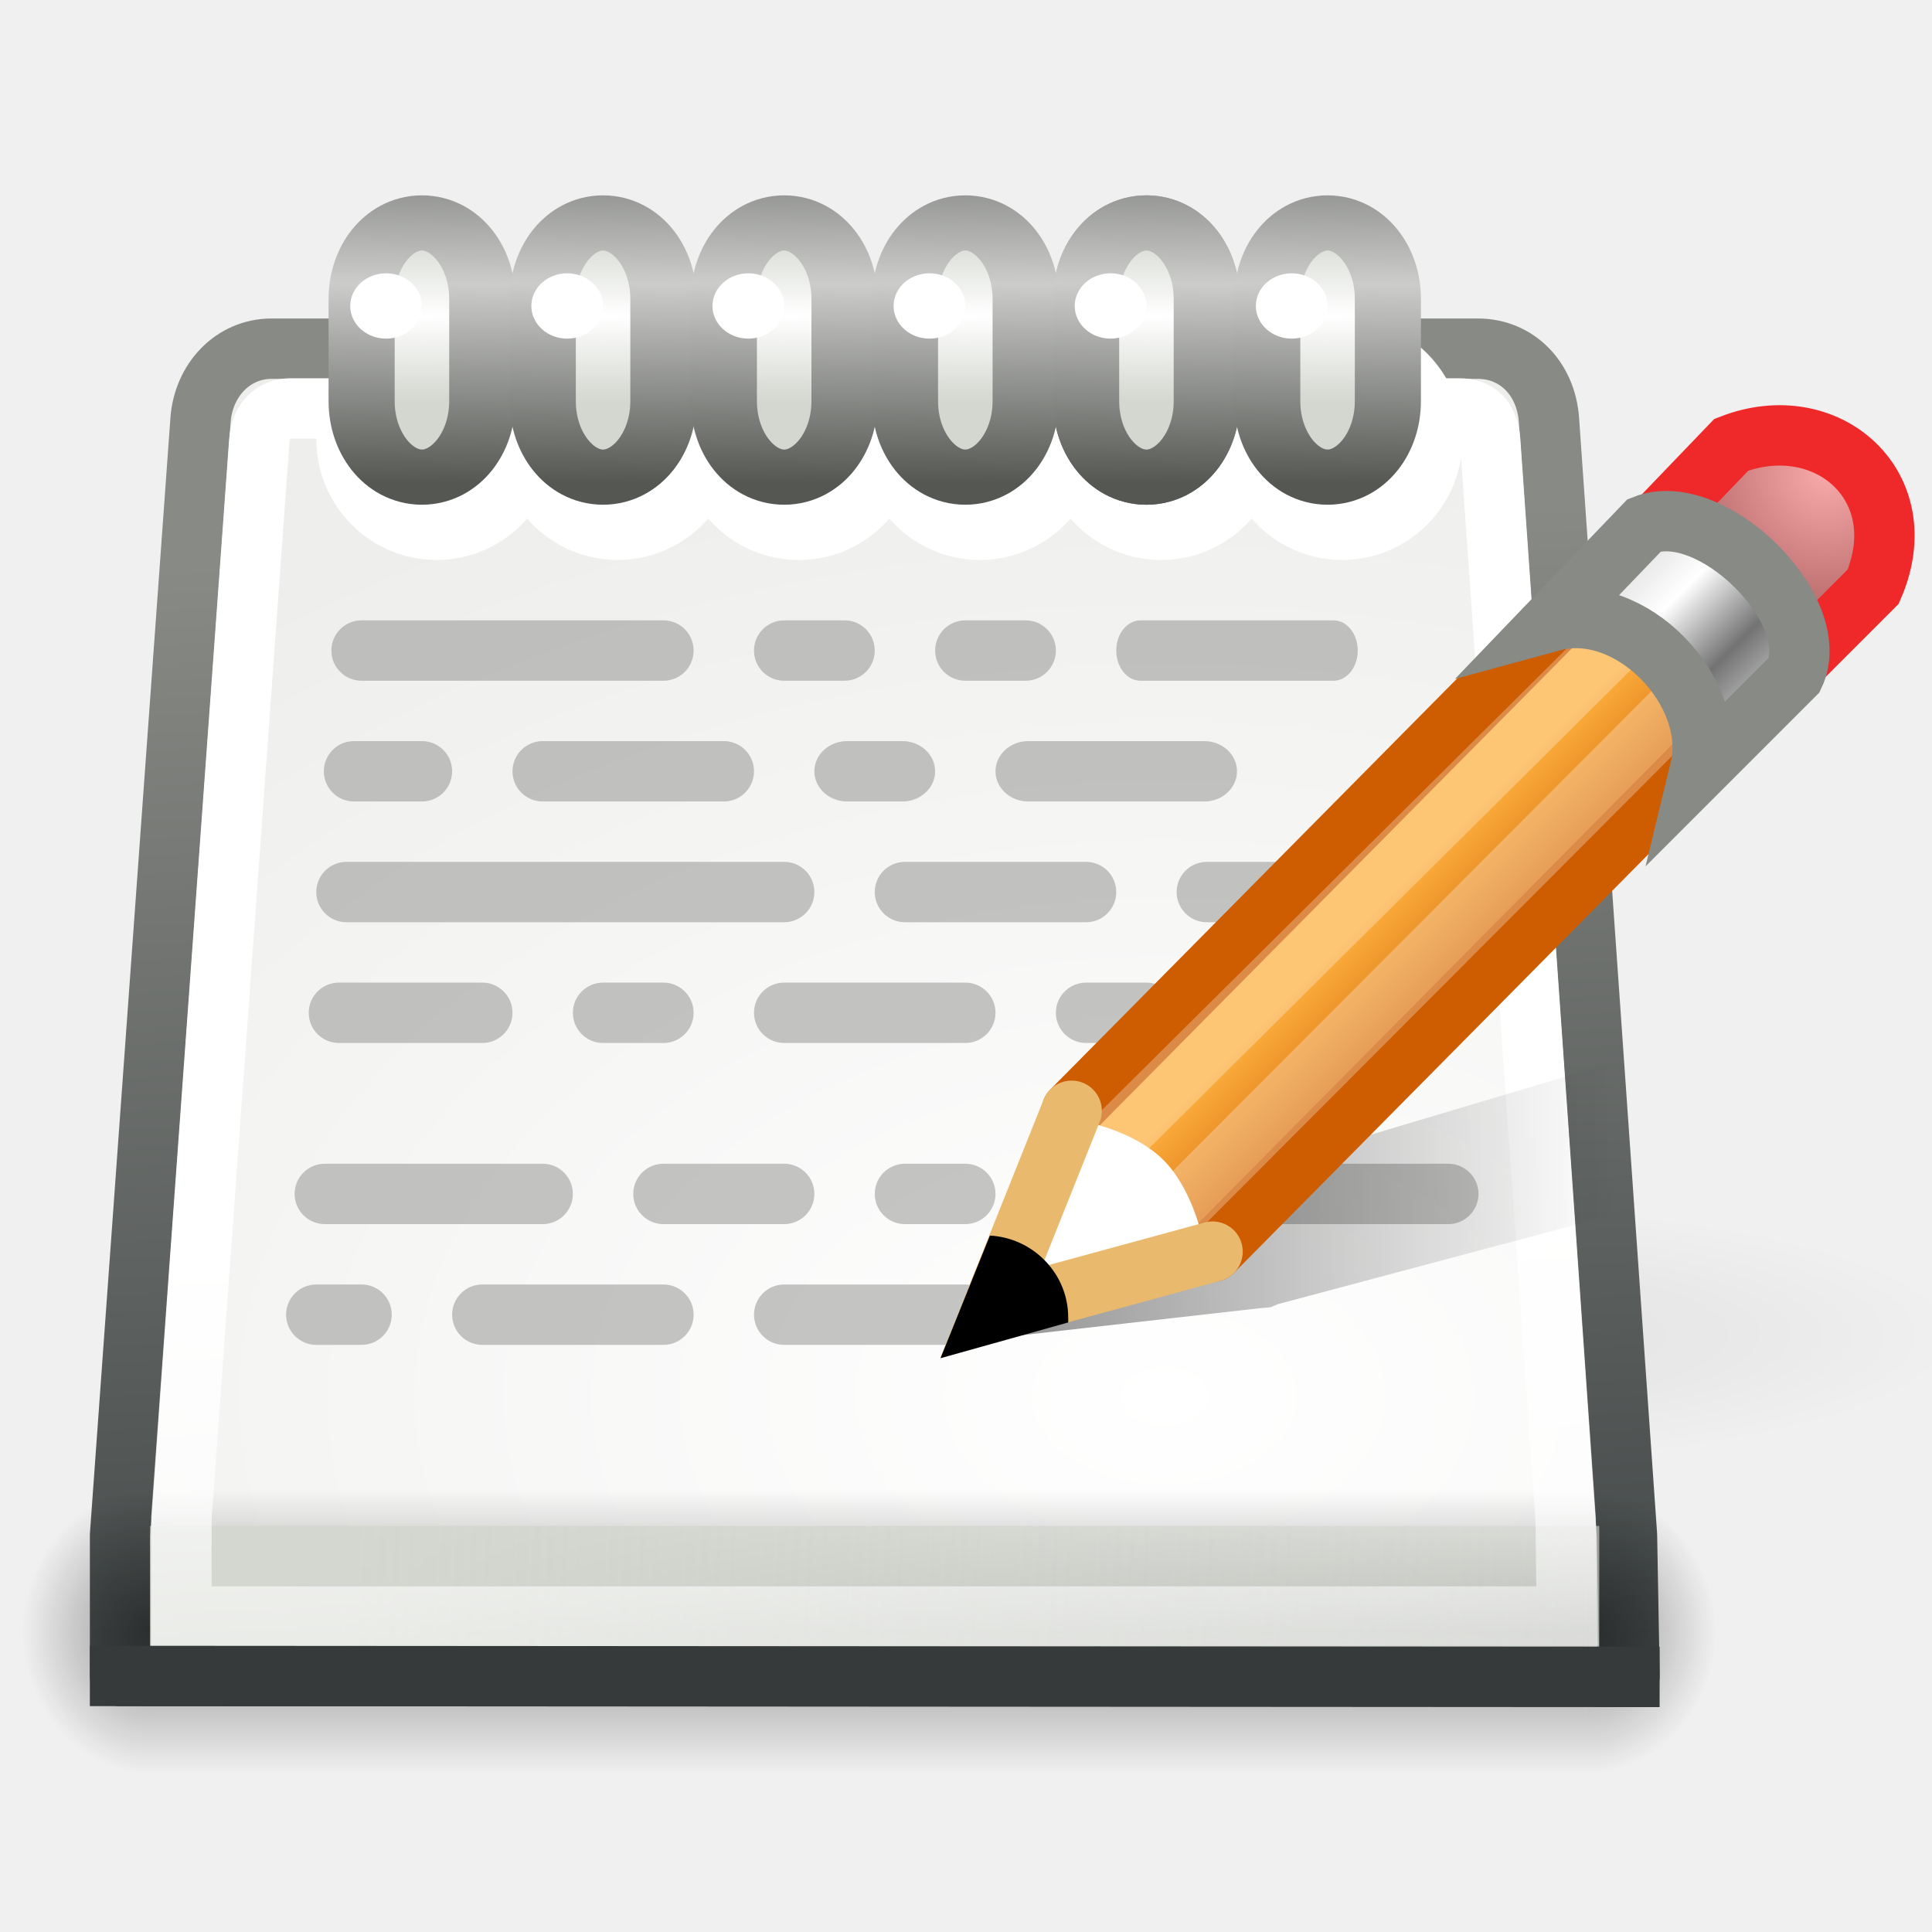
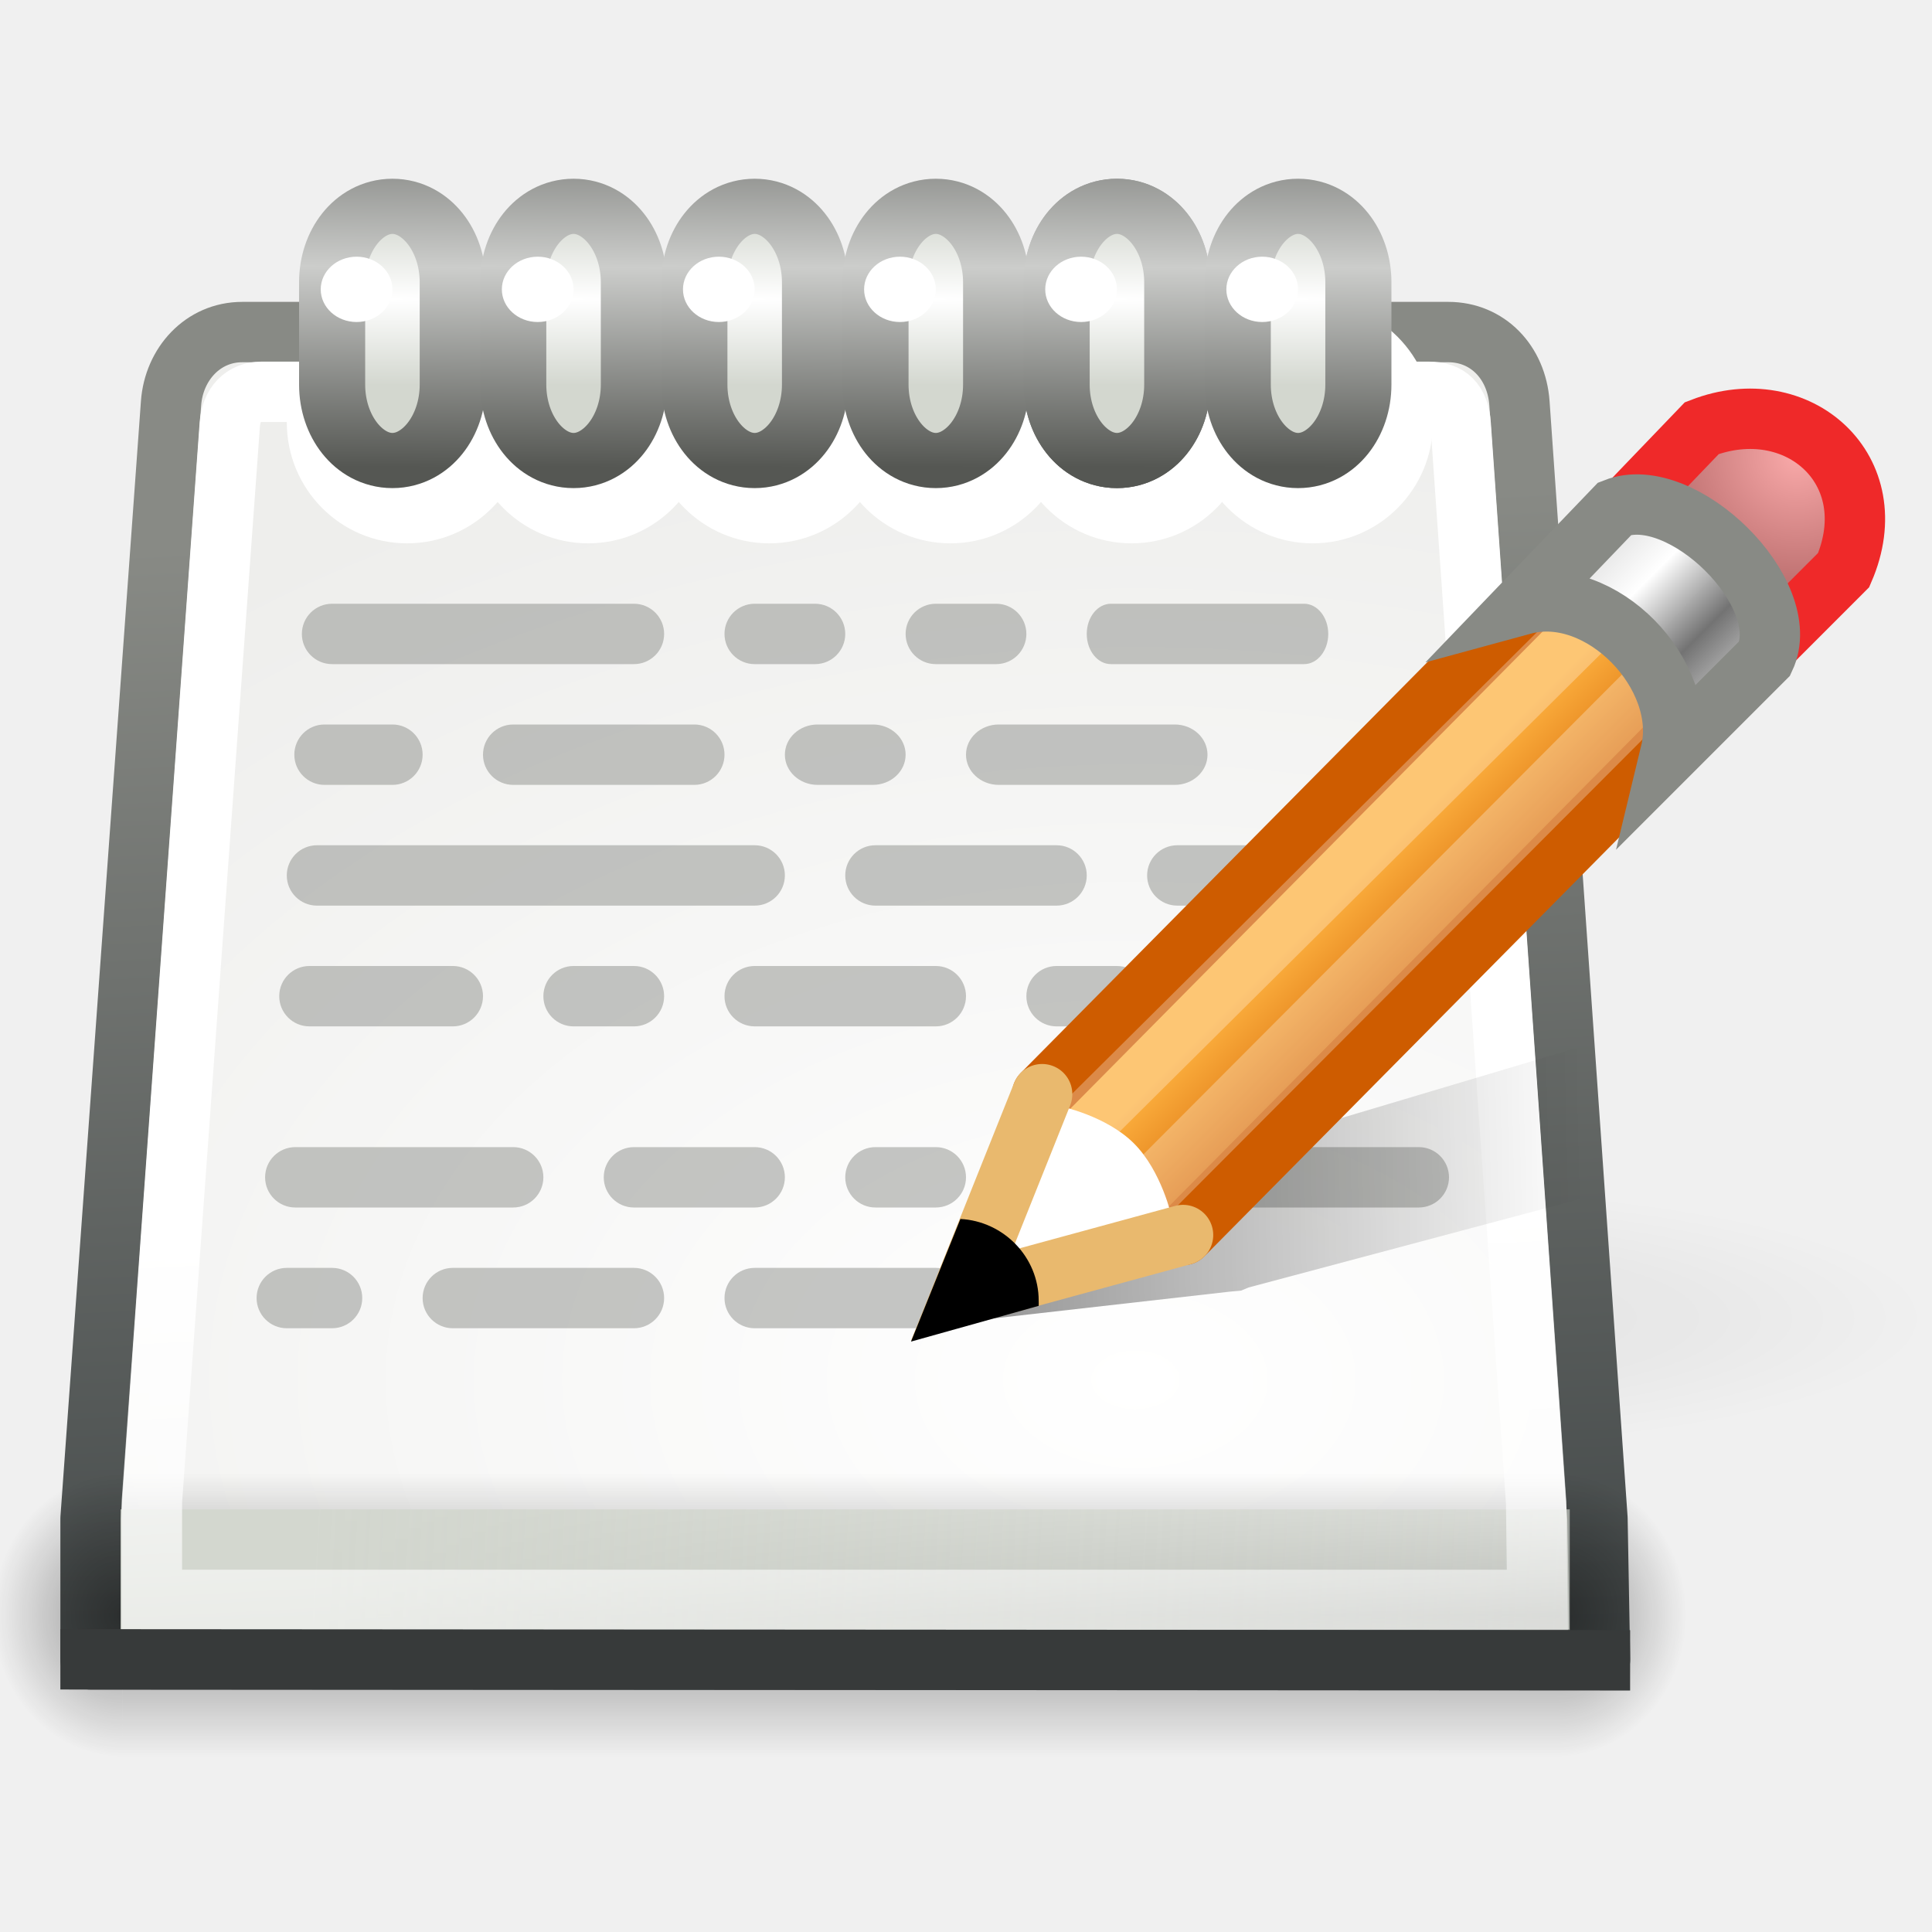
<svg xmlns="http://www.w3.org/2000/svg" xmlns:xlink="http://www.w3.org/1999/xlink" width="32" height="32" viewBox="0 0 32 32" version="1.1" id="svg1">
  <defs id="defs1">
    <radialGradient gradientUnits="userSpaceOnUse" gradientTransform="matrix(1,0,0,0.226496,0,25.67067)" r="14.625" fy="33.188" fx="37.375" cy="33.188" cx="37.375" id="radialGradient4339-5" xlink:href="#linearGradient4333-5" />
    <linearGradient id="linearGradient4333-5">
      <stop id="stop4335-5" offset="0" style="stop-color:black;stop-opacity:1;" />
      <stop id="stop4337-4" offset="1" style="stop-color:black;stop-opacity:0;" />
    </linearGradient>
    <radialGradient r="18.5" fy="36.777" fx="29.481" cy="36.777" cx="29.481" gradientTransform="matrix(1.341937,0,0,0.892586,-20.75811,-7.970233)" gradientUnits="userSpaceOnUse" id="radialGradient3672" xlink:href="#linearGradient4690-3" />
    <linearGradient id="linearGradient4690-3">
      <stop id="stop4692-6" offset="0" style="stop-color:white;stop-opacity:1" />
      <stop id="stop4694-7" offset="1" style="stop-color:#eeeeec;stop-opacity:1" />
    </linearGradient>
    <linearGradient gradientTransform="matrix(0.666667,0,0,0.666667,-1.500014,0.484431)" y2="16.003" x2="4" y1="53.321" x1="5.657" gradientUnits="userSpaceOnUse" id="linearGradient3674" xlink:href="#linearGradient4700-6" />
    <linearGradient id="linearGradient4700-6">
      <stop style="stop-color:#2e3436;stop-opacity:1" offset="0" id="stop4702-6" />
      <stop style="stop-color:#888a85;stop-opacity:1" offset="1" id="stop4704-2" />
    </linearGradient>
    <radialGradient r="3" fy="39.5" fx="6" cy="39.5" cx="6" gradientTransform="matrix(1,0,0,2.166667,0,-46.08333)" gradientUnits="userSpaceOnUse" id="radialGradient3430-7" xlink:href="#linearGradient4333-5" />
    <radialGradient r="3" fy="39.5" fx="6" cy="39.5" cx="6" gradientTransform="matrix(1,0,0,2.166667,-45,-125.0833)" gradientUnits="userSpaceOnUse" id="radialGradient3432-4" xlink:href="#linearGradient4333-5" />
    <linearGradient y2="32.999" x2="18" y1="46" x1="18" gradientUnits="userSpaceOnUse" id="linearGradient3434-9" xlink:href="#linearGradient3415-2" />
    <linearGradient id="linearGradient3415-2">
      <stop id="stop3417-1" offset="0" style="stop-color:black;stop-opacity:0;" />
      <stop style="stop-color:black;stop-opacity:1;" offset="0.5" id="stop3423-7" />
      <stop id="stop3419-0" offset="1" style="stop-color:black;stop-opacity:0;" />
    </linearGradient>
    <linearGradient y2="47.897" x2="94.364" y1="40.665" x1="11.95" gradientTransform="matrix(0.657143,0,0,0.989708,-2.599999,-14.55747)" gradientUnits="userSpaceOnUse" id="linearGradient3656" xlink:href="#linearGradient2919-8" />
    <linearGradient id="linearGradient2919-8">
      <stop id="stop2921-9" offset="0" style="stop-color:#d3d7cf;stop-opacity:1;" />
      <stop id="stop2923-1" offset="1" style="stop-color:#d3d7cf;stop-opacity:0;" />
    </linearGradient>
    <linearGradient gradientUnits="userSpaceOnUse" y2="54.449" x2="7.922" y1="32.963" x1="6.793" id="linearGradient4688-4" xlink:href="#linearGradient4682-5" />
    <linearGradient id="linearGradient4682-5">
      <stop id="stop4684-1" offset="0" style="stop-color:white;stop-opacity:1;" />
      <stop id="stop4686-1" offset="1" style="stop-color:white;stop-opacity:0;" />
    </linearGradient>
    <radialGradient r="1.5" fy="11.669" fx="12.322" cy="11.669" cx="12.322" gradientTransform="matrix(9.835652,1.854444e-6,0,1.136384,-108.6942,-1.914856)" gradientUnits="userSpaceOnUse" id="radialGradient3845" xlink:href="#linearGradient2804-5" />
    <linearGradient id="linearGradient2804-5">
      <stop id="stop2806-2" offset="0" style="stop-color:white;stop-opacity:1" />
      <stop id="stop2808-4" offset="1" style="stop-color:#d3d7cf;stop-opacity:1" />
    </linearGradient>
    <linearGradient y2="14.663" x2="11.581" y1="6.728" x1="11.669" gradientUnits="userSpaceOnUse" id="linearGradient3847" xlink:href="#linearGradient2791-3" />
    <linearGradient id="linearGradient2791-3">
      <stop id="stop2793-3" offset="0" style="stop-color:#555753;stop-opacity:1;" />
      <stop style="stop-color:#cccdcb;stop-opacity:1;" offset="0.5" id="stop2799-5" />
      <stop id="stop2795-5" offset="1" style="stop-color:#555753;stop-opacity:1" />
    </linearGradient>
    <radialGradient r="1.5" fy="11.669" fx="12.322" cy="11.669" cx="12.322" gradientTransform="matrix(9.835652,1.854444e-6,0,1.136384,-108.6942,-1.914856)" gradientUnits="userSpaceOnUse" id="radialGradient3855" xlink:href="#linearGradient2804-5" />
    <radialGradient r="1.5" fy="11.669" fx="12.322" cy="11.669" cx="12.322" gradientTransform="matrix(9.835652,1.854444e-6,0,1.136384,-108.6942,-1.914856)" gradientUnits="userSpaceOnUse" id="radialGradient3865" xlink:href="#linearGradient2804-5" />
    <radialGradient r="1.5" fy="11.669" fx="12.322" cy="11.669" cx="12.322" gradientTransform="matrix(9.835652,1.854444e-6,0,1.136384,-108.6942,-1.914856)" gradientUnits="userSpaceOnUse" id="radialGradient3875" xlink:href="#linearGradient2804-5" />
    <radialGradient xlink:href="#linearGradient2804-5" id="radialGradient10778" gradientUnits="userSpaceOnUse" gradientTransform="matrix(9.835652,1.854444e-6,0,1.136384,-108.6942,-1.914856)" cx="12.322" cy="11.669" fx="12.322" fy="11.669" r="1.5" />
    <radialGradient r="1.5" fy="11.669" fx="12.322" cy="11.669" cx="12.322" gradientTransform="matrix(9.835652,1.854444e-6,0,1.136384,-108.6942,-1.914856)" gradientUnits="userSpaceOnUse" id="radialGradient3885" xlink:href="#linearGradient2804-5" />
    <radialGradient r="1.5" fy="11.669" fx="12.322" cy="11.669" cx="12.322" gradientTransform="matrix(9.835652,1.854444e-6,0,1.136384,-108.6942,-1.914856)" gradientUnits="userSpaceOnUse" id="radialGradient3901" xlink:href="#linearGradient2804-5" />
    <linearGradient y2="18.392" x2="32.938" y1="18.538" x1="18.188" gradientTransform="matrix(0.666667,0,0,0.2766721,4.365669,17.84461)" gradientUnits="userSpaceOnUse" id="linearGradient6424" xlink:href="#linearGradient4333-5" />
    <linearGradient gradientTransform="matrix(0.666667,0,0,0.666667,4.261502,8.123063)" y2="14.691" x2="30.432" y1="12.12" x1="27.861" gradientUnits="userSpaceOnUse" id="linearGradient6432" xlink:href="#linearGradient2275" />
    <linearGradient id="linearGradient2275">
      <stop style="stop-color:#fcaf3e;stop-opacity:1" offset="0" id="stop2277" />
      <stop style="stop-color:#ce5c00" offset="1" id="stop2279" />
    </linearGradient>
    <radialGradient xlink:href="#linearGradient4117-1-0-1" id="radialGradient736" gradientUnits="userSpaceOnUse" gradientTransform="matrix(0.2154679,-0.2155172,0.2168264,0.216876,31.91751,-48.12882)" cx="-138.837" cy="128.001" fx="-138.837" fy="128.001" r="9.127" />
    <linearGradient id="linearGradient4117-1-0-1">
      <stop style="stop-color:#f9a9a9;stop-opacity:1" offset="0" id="stop4121-0-5-5" />
      <stop style="stop-color:#ab5f5f;stop-opacity:1" offset="1" id="stop4119-1-6-1" />
    </linearGradient>
    <linearGradient xlink:href="#linearGradient4099-6-7-7" id="linearGradient649-9" gradientUnits="userSpaceOnUse" gradientTransform="matrix(0.1272465,-0.1272845,0.1272465,0.1272845,31.39315,-23.62669)" x1="-158.75" y1="115.938" x2="-158.75" y2="134.25" />
    <linearGradient id="linearGradient4099-6-7-7">
      <stop id="stop4101-1-8-4" offset="0" style="stop-color:#dddddd;stop-opacity:1;" />
      <stop style="stop-color:#ffffff;stop-opacity:1" offset="0.345" id="stop4107-2-2-1" />
      <stop id="stop4109-5-7-5" offset="0.727" style="stop-color:#737373;stop-opacity:1" />
      <stop id="stop4103-9-2-9" offset="1" style="stop-color:#bbbbbb;stop-opacity:1" />
    </linearGradient>
    <linearGradient xlink:href="#linearGradient2791-3" id="linearGradient1" gradientUnits="userSpaceOnUse" x1="11.669" y1="6.728" x2="11.581" y2="14.663" />
    <linearGradient xlink:href="#linearGradient2791-3" id="linearGradient2" gradientUnits="userSpaceOnUse" x1="11.669" y1="6.728" x2="11.581" y2="14.663" />
    <linearGradient xlink:href="#linearGradient2791-3" id="linearGradient3" gradientUnits="userSpaceOnUse" x1="11.669" y1="6.728" x2="11.581" y2="14.663" />
    <linearGradient xlink:href="#linearGradient2791-3" id="linearGradient4" gradientUnits="userSpaceOnUse" x1="11.669" y1="6.728" x2="11.581" y2="14.663" />
    <linearGradient xlink:href="#linearGradient2791-3" id="linearGradient5" gradientUnits="userSpaceOnUse" x1="11.669" y1="6.728" x2="11.581" y2="14.663" />
    <linearGradient xlink:href="#linearGradient2791-3" id="linearGradient6" gradientUnits="userSpaceOnUse" x1="11.669" y1="6.728" x2="11.581" y2="14.663" />
  </defs>
  <g id="layer1">
-     <g style="display:inline;enable-background:new" id="layer1-6" transform="translate(0.4886635,-1.724838)">
+     <g style="display:inline;enable-background:new" id="layer1-6" transform="translate(0,-2)">
      <g transform="translate(60.78337,49.43458)" style="display:inline" id="g2637-5" />
      <ellipse transform="matrix(0.598291,0,0,0.654088,0.88889,2.12579)" id="path4331-0" style="opacity:0.07;fill:url(#radialGradient4339-5);fill-opacity:1;stroke:none" cx="37.375" cy="33.188" rx="14.625" ry="3.312" />
      <path id="rect3790-2" d="m 4.012,7.5 h 19.976 c 0.653,0 1.131,0.502 1.179,1.179 l 1.292,18.473 0.042,2.333 H 1.5 V 27.151 L 2.833,8.679 c 0.047,-0.647 0.526,-1.179 1.179,-1.179 z" style="fill:url(#radialGradient3672);fill-opacity:1;stroke:url(#linearGradient3674);stroke-width:1;stroke-linecap:round;stroke-linejoin:round;stroke-miterlimit:4;stroke-dasharray:none;stroke-dashoffset:0;stroke-opacity:1" />
      <g id="g3923">
        <ellipse style="fill:#ffffff;fill-opacity:1;stroke:none" id="path3454" transform="matrix(1.143498,0,0,1.268986,-7.2746,-10.1762)" cx="12.258" cy="15.109" rx="1.742" ry="1.578" />
        <ellipse style="fill:#ffffff;fill-opacity:1;stroke:none" id="path3913" transform="matrix(1.143498,0,0,1.268986,-4.2746,-10.1762)" cx="12.258" cy="15.109" rx="1.742" ry="1.578" />
        <ellipse style="fill:#ffffff;fill-opacity:1;stroke:none" id="path3915" transform="matrix(1.143498,0,0,1.268986,-1.2746,-10.1762)" cx="12.258" cy="15.109" rx="1.742" ry="1.578" />
        <ellipse style="fill:#ffffff;fill-opacity:1;stroke:none" id="path3917" transform="matrix(1.143498,0,0,1.268986,1.7254,-10.1762)" cx="12.258" cy="15.109" rx="1.742" ry="1.578" />
        <ellipse style="fill:#ffffff;fill-opacity:1;stroke:none" id="path3919" transform="matrix(1.143498,0,0,1.268986,4.7254,-10.1762)" cx="12.258" cy="15.109" rx="1.742" ry="1.578" />
        <ellipse style="fill:#ffffff;fill-opacity:1;stroke:none" id="path3921" transform="matrix(1.143498,0,0,1.268986,7.7254,-10.1762)" cx="12.258" cy="15.109" rx="1.742" ry="1.578" />
      </g>
      <g style="opacity:0.4;stroke-width:1.633;stroke-miterlimit:4;stroke-dasharray:none" transform="matrix(0.7195516,0,0,0.3621771,-2.283651,14.444)" id="g3425-9">
        <rect style="fill:url(#radialGradient3430-7);fill-opacity:1;stroke:none" id="rect3397-4" width="3" height="13" x="3" y="33" />
        <rect style="fill:url(#radialGradient3432-4);fill-opacity:1;stroke:none" id="rect3407-3" width="3" height="13" x="-42" y="-46" transform="scale(-1)" />
        <rect style="fill:url(#linearGradient3434-9);fill-opacity:1;stroke:none" id="rect3413-6" width="33" height="13" x="6" y="33" />
      </g>
      <rect y="27" x="2" height="2" width="24" id="rect2757-4" style="fill:url(#linearGradient3656);fill-opacity:1;stroke:none" />
      <path id="path4680-6" d="m 8.281,11.5 c -0.464,0 -0.775,0.32 -0.812,0.844 L 5.469,40 v 0.062 2.469 h 35.582 l -0.031,-2.469 v -0.031 l -1.938,-27.688 C 39.041,11.759 38.762,11.5 38.269,11.5 Z" style="fill:none;stroke:url(#linearGradient4688-4);stroke-width:1.551;stroke-linecap:round;stroke-linejoin:miter;stroke-miterlimit:4;stroke-dashoffset:0;stroke-opacity:1" transform="matrix(0.644932,0,0,0.644843,-1.011311,1.074018)" />
      <path id="path2760-9" d="M 1.5,29.484 26.5,29.5" style="display:inline;overflow:visible;visibility:visible;fill:none;stroke:#373a3a;stroke-width:1px;stroke-linecap:square;stroke-linejoin:miter;stroke-miterlimit:4;stroke-dasharray:none;stroke-dashoffset:0;stroke-opacity:1;marker:none;enable-background:accumulate" />
      <g style="stroke-width:1;stroke-miterlimit:4;stroke-dasharray:none" transform="matrix(1,0,0,0.834712,-6,-2.513247)" id="g3474">
        <rect style="fill:url(#radialGradient3845);fill-opacity:1;stroke:url(#linearGradient1);stroke-width:1.095;stroke-linecap:square;stroke-linejoin:miter;stroke-miterlimit:4;stroke-dasharray:none;stroke-dashoffset:1.2;stroke-opacity:1" id="rect3476" width="1.998" height="5.044" x="11.501" y="9.501" rx="0.999" ry="1.507" />
        <ellipse style="fill:#ffffff;fill-opacity:1;stroke:none" id="path3478" transform="translate(-0.21875,-0.109374)" cx="12.125" cy="11.258" rx="0.594" ry="0.648" />
      </g>
      <g style="stroke-width:1;stroke-miterlimit:4;stroke-dasharray:none" transform="matrix(1,0,0,0.834712,-3,-2.513247)" id="g3849">
        <rect style="fill:url(#radialGradient3855);fill-opacity:1;stroke:url(#linearGradient2);stroke-width:1.095;stroke-linecap:square;stroke-linejoin:miter;stroke-miterlimit:4;stroke-dasharray:none;stroke-dashoffset:1.2;stroke-opacity:1" id="rect3851" width="1.998" height="5.044" x="11.501" y="9.501" rx="0.999" ry="1.507" />
        <ellipse style="fill:#ffffff;fill-opacity:1;stroke:none" id="path3853" transform="translate(-0.21875,-0.109374)" cx="12.125" cy="11.258" rx="0.594" ry="0.648" />
      </g>
      <g style="stroke-width:1;stroke-miterlimit:4;stroke-dasharray:none" transform="matrix(1,0,0,0.834712,0,-2.513247)" id="g3859">
        <rect style="fill:url(#radialGradient3865);fill-opacity:1;stroke:url(#linearGradient3);stroke-width:1.095;stroke-linecap:square;stroke-linejoin:miter;stroke-miterlimit:4;stroke-dasharray:none;stroke-dashoffset:1.2;stroke-opacity:1" id="rect3861" width="1.998" height="5.044" x="11.501" y="9.501" rx="0.999" ry="1.507" />
        <ellipse style="fill:#ffffff;fill-opacity:1;stroke:none" id="path3863" transform="translate(-0.21875,-0.109374)" cx="12.125" cy="11.258" rx="0.594" ry="0.648" />
      </g>
      <g style="stroke-width:1;stroke-miterlimit:4;stroke-dasharray:none" transform="matrix(1,0,0,0.834712,3,-2.513247)" id="g3869">
        <rect style="fill:url(#radialGradient3875);fill-opacity:1;stroke:url(#linearGradient4);stroke-width:1.095;stroke-linecap:square;stroke-linejoin:miter;stroke-miterlimit:4;stroke-dasharray:none;stroke-dashoffset:1.2;stroke-opacity:1" id="rect3871" width="1.998" height="5.044" x="11.501" y="9.501" rx="0.999" ry="1.507" />
        <ellipse style="fill:#ffffff;fill-opacity:1;stroke:none" id="path3873" transform="translate(-0.21875,-0.109374)" cx="12.125" cy="11.258" rx="0.594" ry="0.648" />
      </g>
      <g style="stroke-width:1;stroke-miterlimit:4;stroke-dasharray:none" transform="matrix(1,0,0,0.834712,6,-2.513247)" id="g3879">
        <rect style="fill:url(#radialGradient10778);fill-opacity:1;stroke:url(#linearGradient5);stroke-width:1.095;stroke-linecap:square;stroke-linejoin:miter;stroke-miterlimit:4;stroke-dasharray:none;stroke-dashoffset:1.2;stroke-opacity:1" id="rect3881" width="1.998" height="5.044" x="11.501" y="9.501" rx="0.999" ry="1.507" />
        <ellipse style="fill:#ffffff;fill-opacity:1;stroke:none" id="path3883" transform="translate(-0.21875,-0.109374)" cx="12.125" cy="11.258" rx="0.594" ry="0.648" />
      </g>
      <g style="stroke-width:1;stroke-miterlimit:4;stroke-dasharray:none" transform="matrix(1,0,0,0.834712,6,-2.513247)" id="g3889">
        <rect style="fill:url(#radialGradient3885);fill-opacity:1;stroke:url(#linearGradient6);stroke-width:1.095;stroke-linecap:square;stroke-linejoin:miter;stroke-miterlimit:4;stroke-dasharray:none;stroke-dashoffset:1.2;stroke-opacity:1" id="rect3891" width="1.998" height="5.044" x="11.501" y="9.501" rx="0.999" ry="1.507" />
        <ellipse style="fill:#ffffff;fill-opacity:1;stroke:none" id="path3893" transform="translate(-0.21875,-0.109374)" cx="12.125" cy="11.258" rx="0.594" ry="0.648" />
      </g>
      <g style="stroke-width:1;stroke-miterlimit:4;stroke-dasharray:none" transform="matrix(1,0,0,0.834712,9,-2.513247)" id="g3895">
        <rect style="fill:url(#radialGradient3901);fill-opacity:1;stroke:url(#linearGradient3847);stroke-width:1.095;stroke-linecap:square;stroke-linejoin:miter;stroke-miterlimit:4;stroke-dasharray:none;stroke-dashoffset:1.2;stroke-opacity:1" id="rect3897" width="1.998" height="5.044" x="11.501" y="9.501" rx="0.999" ry="1.507" />
        <ellipse style="fill:#ffffff;fill-opacity:1;stroke:none" id="path3899" transform="translate(-0.21875,-0.109374)" cx="12.125" cy="11.258" rx="0.594" ry="0.648" />
      </g>
      <g transform="translate(1)" id="g3980">
        <rect style="opacity:0.48;fill:#888a85;fill-opacity:1;stroke:none" id="rect3484" width="2.125" height="1" x="3.875" y="14" rx="0.5" ry="0.5" />
        <rect style="opacity:0.48;fill:#888a85;fill-opacity:1;stroke:none" id="rect3488" width="8.25" height="1" x="3.75" y="16" rx="0.5" ry="0.5" />
        <rect style="opacity:0.48;fill:#888a85;fill-opacity:1;stroke:none" id="rect3490" width="3.375" height="1" x="3.625" y="18" rx="0.5" ry="0.5" />
        <rect style="opacity:0.48;fill:#888a85;fill-opacity:1;stroke:none" id="rect3500" width="6" height="1" x="4" y="12" rx="0.5" ry="0.5" />
        <rect style="opacity:0.48;fill:#888a85;fill-opacity:1;stroke:none" id="rect3502" width="4" height="1" x="17" y="12" rx="0.4" ry="0.5" />
        <rect style="opacity:0.48;fill:#888a85;fill-opacity:1;stroke:none" id="rect3506" width="2" height="1" x="11" y="12" rx="0.5" ry="0.5" />
        <rect style="opacity:0.48;fill:#888a85;fill-opacity:1;stroke:none" id="rect3508" width="2" height="1" x="14" y="12" rx="0.5" ry="0.5" />
        <rect style="opacity:0.48;fill:#888a85;fill-opacity:1;stroke:none" id="rect3510" width="4" height="1" x="7" y="14" rx="0.5" ry="0.5" />
        <rect style="opacity:0.48;fill:#888a85;fill-opacity:1;stroke:none" id="rect3512" width="2" height="1" x="12" y="14" rx="0.542" ry="0.5" />
        <rect style="opacity:0.48;fill:#888a85;fill-opacity:1;stroke:none" id="rect3514" width="4" height="1" x="15" y="14" rx="0.542" ry="0.5" />
        <rect style="opacity:0.48;fill:#888a85;fill-opacity:1;stroke:none" id="rect3516" width="4" height="1" x="13" y="16" rx="0.5" ry="0.5" />
        <rect style="opacity:0.48;fill:#888a85;fill-opacity:1;stroke:none" id="rect3520" width="3" height="1" x="18" y="16" rx="0.5" ry="0.5" />
        <rect style="opacity:0.48;fill:#888a85;fill-opacity:1;stroke:none" id="rect3522" width="2" height="1" x="8" y="18" rx="0.5" ry="0.5" />
        <rect style="opacity:0.48;fill:#888a85;fill-opacity:1;stroke:none" id="rect3524" width="4" height="1" x="11" y="18" rx="0.5" ry="0.5" />
        <rect style="opacity:0.48;fill:#888a85;fill-opacity:1;stroke:none" id="rect3526" width="2" height="1" x="16" y="18" rx="0.5" ry="0.5" />
        <rect style="opacity:0.48;fill:#888a85;fill-opacity:1;stroke:none" id="rect3546" width="4.609" height="1" x="3.391" y="21" rx="0.5" ry="0.5" />
        <rect style="opacity:0.48;fill:#888a85;fill-opacity:1;stroke:none" id="rect3964" width="3" height="1" x="19" y="18" rx="0.5" ry="0.5" />
        <rect style="opacity:0.48;fill:#888a85;fill-opacity:1;stroke:none" id="rect3966" width="3" height="1" x="9" y="21" rx="0.5" ry="0.5" />
        <rect style="opacity:0.48;fill:#888a85;fill-opacity:1;stroke:none" id="rect3968" width="2" height="1" x="13" y="21" rx="0.5" ry="0.5" />
        <rect style="opacity:0.48;fill:#888a85;fill-opacity:1;stroke:none" id="rect3972" width="7" height="1" x="16" y="21" rx="0.5" ry="0.5" />
        <rect style="opacity:0.48;fill:#888a85;fill-opacity:1;stroke:none" id="rect3974" width="1.75" height="1" x="3.25" y="23" rx="0.5" ry="0.5" />
        <rect style="opacity:0.48;fill:#888a85;fill-opacity:1;stroke:none" id="rect3976" width="4" height="1" x="6" y="23" rx="0.5" ry="0.5" />
        <rect style="opacity:0.48;fill:#888a85;fill-opacity:1;stroke:none" id="rect3978" width="4" height="1" x="11" y="23" rx="0.5" ry="0.5" />
      </g>
      <g id="g771">
        <path style="display:inline;opacity:0.4;fill:url(#linearGradient6424);fill-opacity:1;fill-rule:evenodd;stroke:none" d="m 27.387,18.977 -10,2.982 -0.083,0.043 -0.062,0.052 -1.833,1.902 4.958,-0.562 0.188,-0.017 0.125,-0.052 6.708,-1.789 v -2.559 z" id="path2334-5" />
        <path id="path2273-6" d="m 17.262,20.123 9.115,-9.208 c 1.45,0.24 2.056,1.155 2.333,2.333 l -9.115,9.208 -2.827,0.271 z" style="fill:url(#linearGradient6432);fill-opacity:1;fill-rule:evenodd;stroke:#ce5c00;stroke-width:1;stroke-linecap:butt;stroke-linejoin:round;stroke-miterlimit:4;stroke-dasharray:none;stroke-opacity:1" />
        <path id="path2298-0" d="m 16.517,22.952 1.048,-2.628 c 0,0 0.754,0.154 1.215,0.613 0.461,0.459 0.628,1.222 0.628,1.222 z" style="fill:#ffffff;fill-opacity:1;fill-rule:evenodd;stroke:none" />
        <path id="path2313-6" d="M 17.931,20.648 28.796,9.86 c 0.567,0.093 0.79,0.514 1.041,1.041 L 19.025,21.741 17.307,22.209 Z" style="display:inline;opacity:0.282;fill:none;stroke:#ffffff;stroke-width:1;stroke-linecap:butt;stroke-linejoin:miter;stroke-miterlimit:4;stroke-dasharray:none;stroke-opacity:1" />
        <path id="path6416" d="m 19.595,22.456 -3.667,1 1.333,-3.333" style="fill:none;stroke:#e9b96e;stroke-width:1;stroke-linecap:round;stroke-linejoin:miter;stroke-miterlimit:4;stroke-dasharray:none;stroke-opacity:1" />
        <path id="path2283-1" d="m 15.907,22.191 -0.818,2.03 2.115,-0.592 c 0.002,-0.029 0,-0.055 0,-0.085 0,-0.724 -0.582,-1.317 -1.297,-1.354 z" style="display:inline;fill:#000000;fill-opacity:1;fill-rule:evenodd;stroke:none" />
        <path id="path4113-1-6" d="m 26.741,10.598 c 1.233,-0.337 2.613,1.111 2.32,2.321 l 1.476,-1.477 C 31.255,9.783 29.776,8.476 28.188,9.091 Z" style="color:#000000;display:inline;overflow:visible;visibility:visible;fill:url(#radialGradient736);fill-opacity:1;fill-rule:nonzero;stroke:#ef2929;stroke-width:1;marker:none;enable-background:new" />
        <path style="color:#000000;display:inline;overflow:visible;visibility:visible;fill:url(#linearGradient649-9);fill-opacity:1;fill-rule:nonzero;stroke:#888a85;stroke-width:1;marker:none;enable-background:new" d="m 25.222,12.013 c 1.302,-0.355 2.758,1.173 2.449,2.45 l 1.559,-1.559 c 0.507,-1.073 -1.375,-2.918 -2.481,-2.482 z" id="path4095-8-4" />
      </g>
    </g>
  </g>
</svg>
